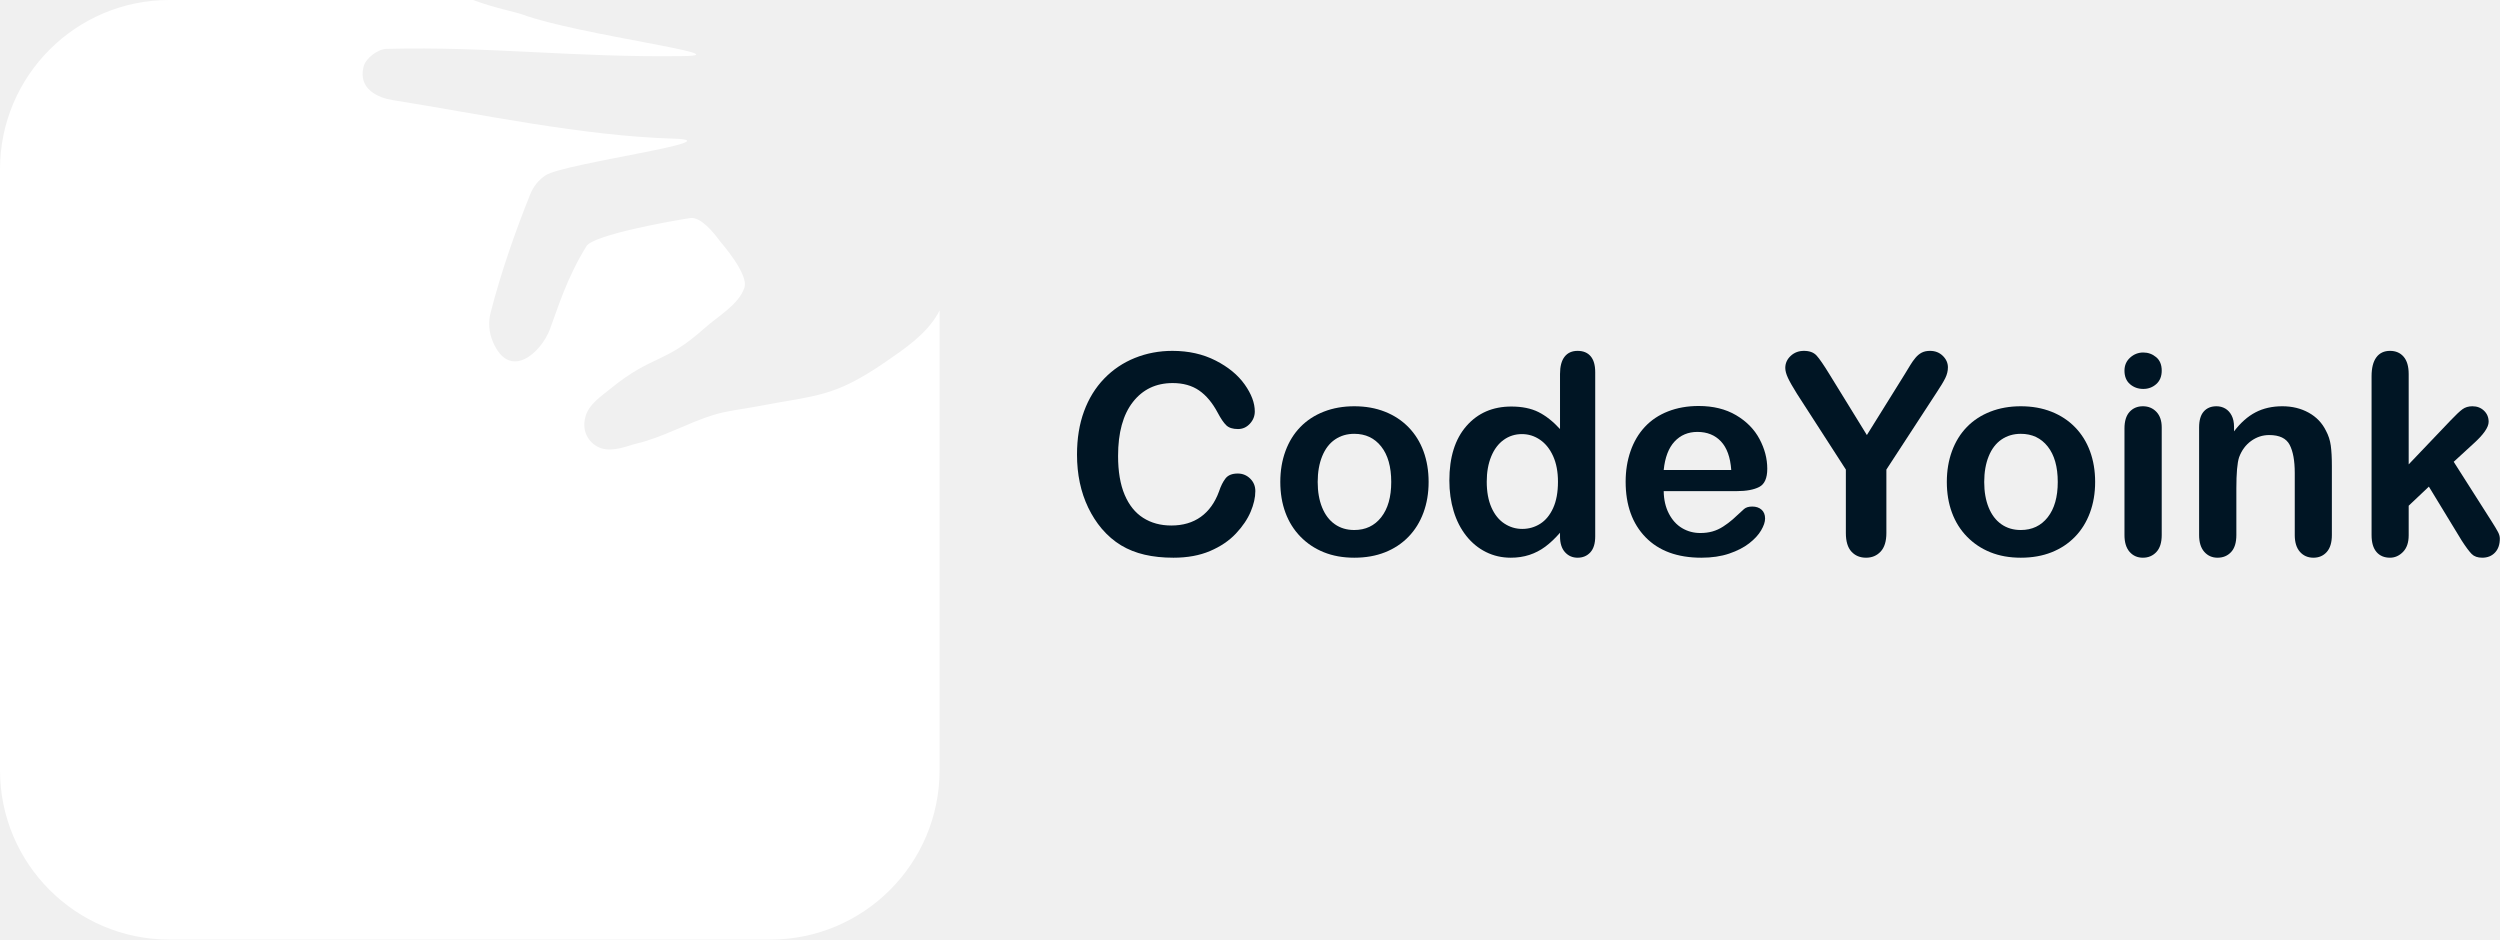
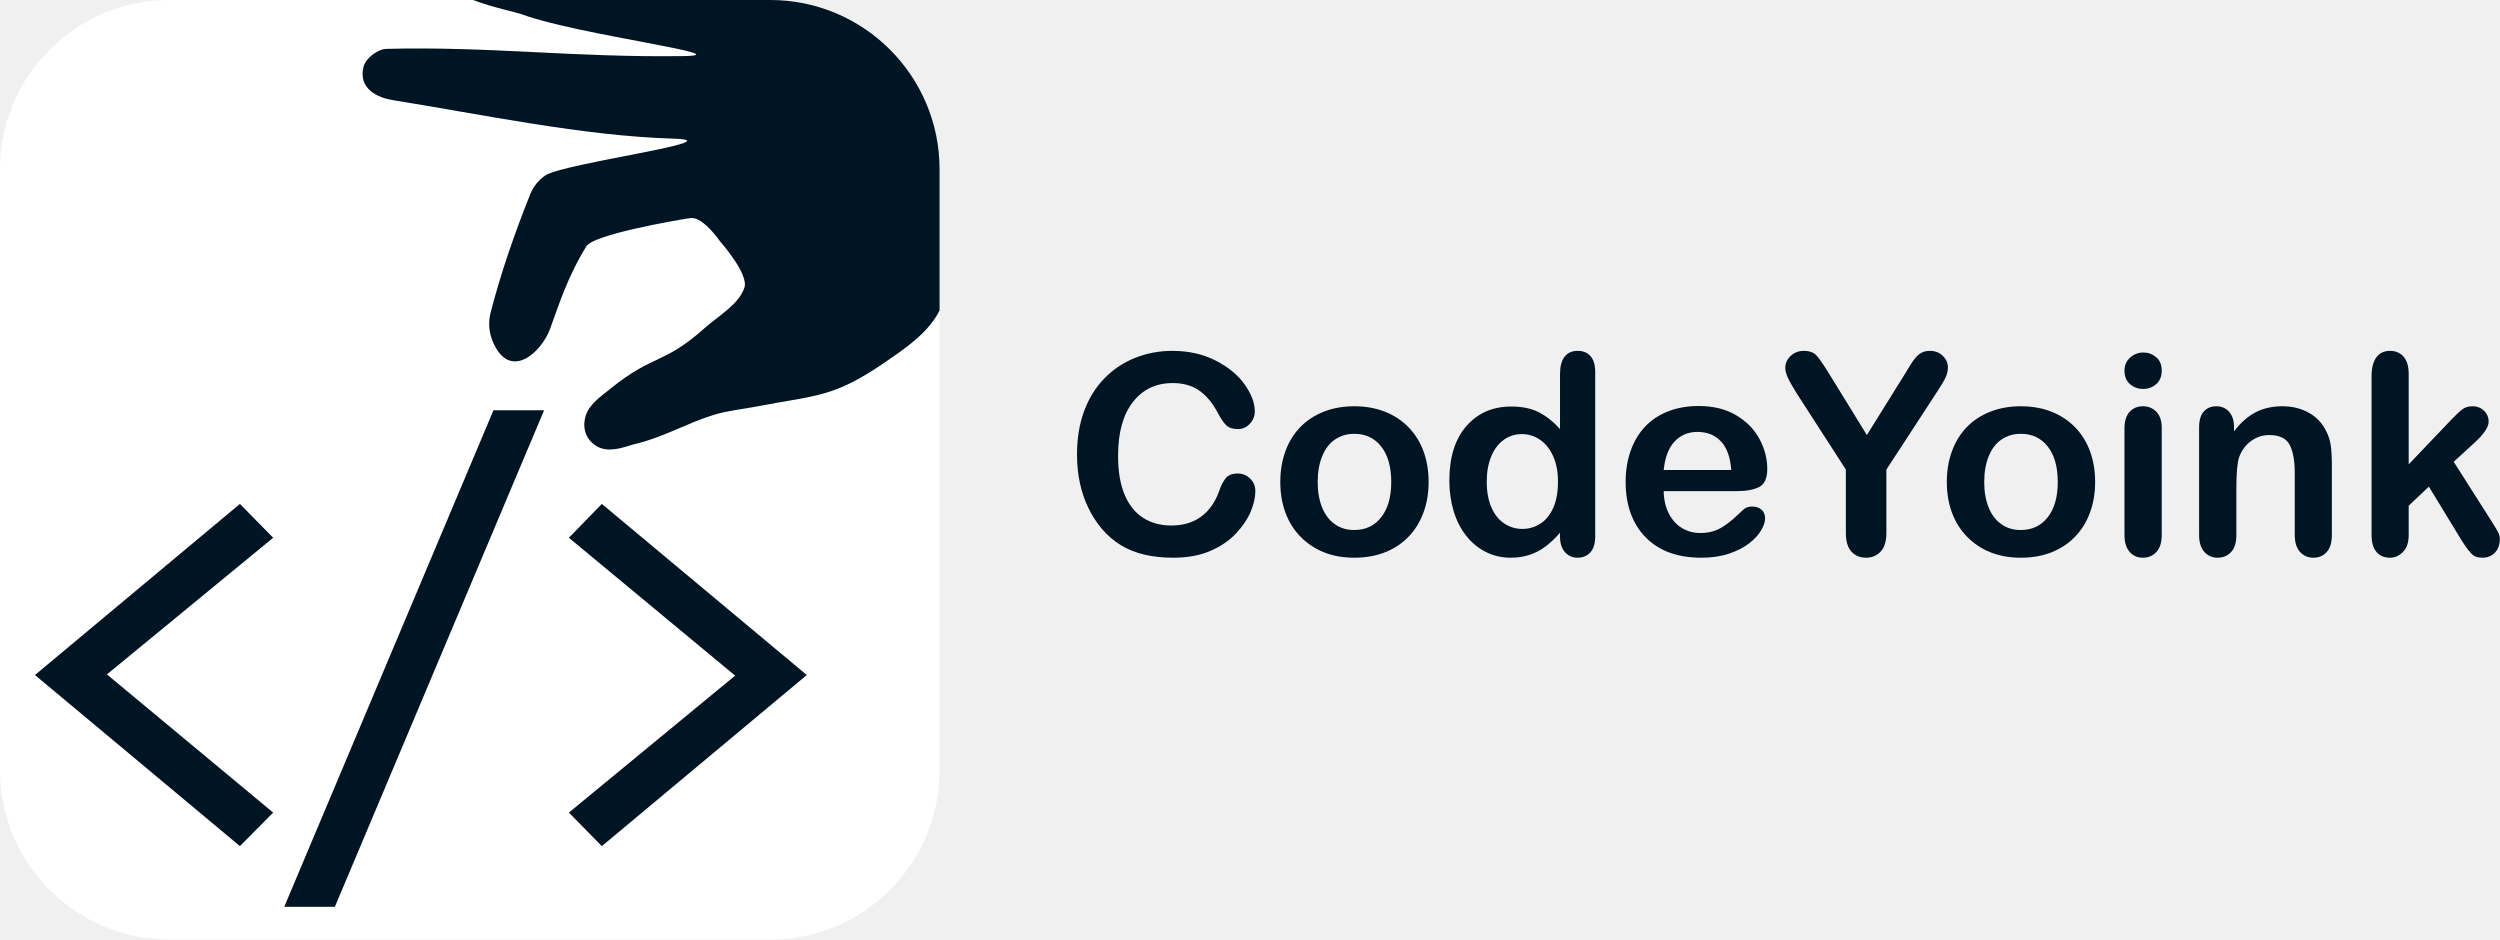
<svg xmlns="http://www.w3.org/2000/svg" width="100%" height="100%" viewBox="0 0 5368 2018" version="1.1" xml:space="preserve" style="fill-rule:evenodd;clip-rule:evenodd;stroke-linejoin:round;stroke-miterlimit:2;">
-   <path d="M1015.98,0c44.247,16.887 89.818,25.309 105.688,31.128c119.75,43.907 473.362,87.501 345.828,89.304c-236.153,3.339 -414.357,-21.093 -637.78,-15.486c-18.529,0.465 -44.337,19.964 -48.975,37.909c-12.711,49.183 32.766,67.338 61.746,71.971c191.731,30.648 409.076,77.08 603.155,82.851c135.275,4.022 -232.76,52.412 -273.918,78.572c-14.695,9.34 -26.54,24.315 -33.021,40.476c-33.257,82.93 -62.781,167.661 -85.139,254.168c-5.566,21.537 -3.805,42.844 4.931,63.302c35.892,84.053 103.341,23.609 122.403,-27.552c18.191,-48.823 35.943,-109.267 78.317,-178.107c15.181,-24.663 188.34,-55.2 222.882,-60.309c22.463,-3.322 50.803,31.6 64.097,50.009c1.17,1.62 61.891,70.003 52.26,99.274c-12.014,36.513 -56.734,61.28 -85.38,86.91c-88.698,79.358 -109.989,55.278 -202.312,130.189c-20.494,16.629 -45.715,33.294 -53.26,58.584c-10.939,36.666 11.161,61.991 33.216,69.195c26.672,8.711 56.925,-5.371 75.923,-9.87c57.203,-13.544 109.092,-44.22 165.269,-61.531c30.586,-9.425 62.804,-12.368 94.229,-18.434c126.622,-24.441 162.762,-18.062 275.147,-95.37c41.885,-28.811 86.94,-59.153 112.256,-103.238l3.902,-7.456l0,987.439c0,200.629 -162.885,363.514 -363.514,363.514l-1290.41,0c-200.629,0 -363.515,-162.885 -363.515,-363.514l-0,-1290.41c-0,-200.629 162.886,-363.515 363.515,-363.515l652.463,0Z" style="fill:#fff;" />
+   <g>
+     <path d="M1015.98,0c44.247,16.887 89.818,25.309 105.688,31.128c119.75,43.907 473.362,87.501 345.828,89.304c-236.153,3.339 -414.357,-21.093 -637.78,-15.486c-18.529,0.465 -44.337,19.964 -48.975,37.909c-12.711,49.183 32.766,67.338 61.746,71.971c191.731,30.648 409.076,77.08 603.155,82.851c135.275,4.022 -232.76,52.412 -273.918,78.572c-14.695,9.34 -26.54,24.315 -33.021,40.476c-33.257,82.93 -62.781,167.661 -85.139,254.168c-5.566,21.537 -3.805,42.844 4.931,63.302c35.892,84.053 103.341,23.609 122.403,-27.552c18.191,-48.823 35.943,-109.267 78.317,-178.107c15.181,-24.663 188.34,-55.2 222.882,-60.309c22.463,-3.322 50.803,31.6 64.097,50.009c1.17,1.62 61.891,70.003 52.26,99.274c-12.014,36.513 -56.734,61.28 -85.38,86.91c-88.698,79.358 -109.989,55.278 -202.312,130.189c-20.494,16.629 -45.715,33.294 -53.26,58.584c-10.939,36.666 11.161,61.991 33.216,69.195c26.672,8.711 56.925,-5.371 75.923,-9.87c57.203,-13.544 109.092,-44.22 165.269,-61.531c30.586,-9.425 62.804,-12.368 94.229,-18.434c126.622,-24.441 162.762,-18.062 275.147,-95.37c41.885,-28.811 86.94,-59.153 112.256,-103.238l3.902,-7.456l0,987.439c0,200.629 -162.885,363.514 -363.514,363.514l-1290.41,0c-200.629,0 -363.515,-162.885 -363.515,-363.514l-0,-1290.41c-0,-200.629 162.886,-363.515 363.515,-363.515l652.463,0Z" style="fill:#fff;" />
+     <path d="M586.535,1744.77l-71.387,72.042l-440.109,-367.413l440.109,-367.413l71.387,72.697l-356.934,293.406l356.934,296.681Z" style="fill:#001524;fill-rule:nonzero;" />
+     <path d="M1168.29,880.927l-449.279,1066.22l-108.717,-0l449.278,-1066.22l108.718,0Z" style="fill:#001524;fill-rule:nonzero;" />
+     <path d="M1221.52,1154.69l70.732,-72.697l440.109,367.413l-440.109,367.413l-70.732,-72.042l356.934,-294.061l-356.934,-296.026Z" style="fill:#001524;fill-rule:nonzero;" />
+     <path d="M1015.98,0l637.95,0c200.629,0 363.514,162.886 363.514,363.515l0,302.974l-3.902,7.456c-25.316,44.085 -70.371,74.427 -112.256,103.238c-112.385,77.308 -148.525,70.929 -275.147,95.37c-31.425,6.066 -63.643,9.009 -94.229,18.434c-56.177,17.311 -108.066,47.987 -165.269,61.531c-18.998,4.499 -49.251,18.581 -75.923,9.87c-22.055,-7.204 -44.155,-32.529 -33.216,-69.195c7.545,-25.29 32.766,-41.955 53.26,-58.584c92.323,-74.911 113.614,-50.831 202.312,-130.189c28.646,-25.63 73.366,-50.397 85.38,-86.91c9.631,-29.271 -51.09,-97.654 -52.26,-99.274c-13.294,-18.409 -41.634,-53.331 -64.097,-50.009c-34.542,5.109 -207.701,35.646 -222.882,60.309c-42.374,68.84 -60.126,129.284 -78.317,178.107c-19.062,51.161 -86.511,111.605 -122.403,27.552c-8.736,-20.458 -10.497,-41.765 -4.931,-63.302c22.358,-86.507 51.882,-171.238 85.139,-254.168c6.481,-16.161 18.326,-31.136 33.021,-40.476c41.158,-26.16 409.193,-74.55 273.918,-78.572c-194.079,-5.771 -411.424,-52.203 -603.155,-82.851c-28.98,-4.633 -74.457,-22.788 -61.746,-71.971c4.638,-17.945 30.446,-37.444 48.975,-37.909c223.423,-5.607 401.627,18.825 637.78,15.486c127.534,-1.803 -226.078,-45.397 -345.828,-89.304c-15.87,-5.819 -61.441,-14.241 -105.688,-31.128Z" style="fill:#001524;" />
+   </g>
  <path d="M2695.46,1054.55c0,13.672 -3.369,28.467 -10.107,44.385c-6.739,15.918 -17.334,31.543 -31.787,46.875c-14.454,15.332 -32.911,27.783 -55.371,37.353c-22.461,9.571 -48.633,14.356 -78.516,14.356c-22.656,-0 -43.262,-2.149 -61.817,-6.445c-18.554,-4.297 -35.4,-10.987 -50.537,-20.069c-15.136,-9.082 -29.052,-21.045 -41.748,-35.888c-11.328,-13.477 -20.996,-28.565 -29.004,-45.264c-8.007,-16.699 -14.013,-34.522 -18.017,-53.467c-4.004,-18.945 -6.006,-39.062 -6.006,-60.351c-0,-34.571 5.029,-65.528 15.088,-92.872c10.058,-27.343 24.463,-50.732 43.213,-70.166c18.75,-19.433 40.722,-34.228 65.918,-44.384c25.195,-10.157 52.051,-15.235 80.566,-15.235c34.766,0 65.723,6.934 92.871,20.801c27.149,13.867 47.949,31.006 62.403,51.416c14.453,20.41 21.679,39.697 21.679,57.861c0,9.961 -3.515,18.75 -10.547,26.368c-7.031,7.617 -15.527,11.425 -25.488,11.425c-11.133,0 -19.482,-2.636 -25.049,-7.91c-5.566,-5.273 -11.767,-14.355 -18.603,-27.246c-11.328,-21.289 -24.658,-37.207 -39.99,-47.754c-15.333,-10.547 -34.229,-15.82 -56.69,-15.82c-35.742,-0 -64.209,13.574 -85.4,40.723c-21.192,27.148 -31.787,65.722 -31.787,115.722c-0,33.399 4.687,61.182 14.062,83.35c9.375,22.168 22.656,38.72 39.844,49.658c17.187,10.938 37.305,16.406 60.351,16.406c25,0 46.143,-6.201 63.428,-18.603c17.285,-12.403 30.322,-30.615 39.111,-54.639c3.711,-11.328 8.301,-20.557 13.77,-27.685c5.469,-7.129 14.258,-10.694 26.367,-10.694c10.352,0 19.238,3.613 26.66,10.84c7.422,7.227 11.133,16.211 11.133,26.953Z" style="fill:#001524;fill-rule:nonzero;" />
  <path d="M3067.53,1034.92c0,23.828 -3.71,45.801 -11.132,65.918c-7.422,20.117 -18.164,37.403 -32.227,51.856c-14.062,14.453 -30.859,25.537 -50.391,33.252c-19.531,7.714 -41.503,11.572 -65.918,11.572c-24.218,-0 -45.996,-3.906 -65.332,-11.719c-19.335,-7.812 -36.084,-18.994 -50.244,-33.545c-14.16,-14.551 -24.902,-31.738 -32.226,-51.562c-7.324,-19.825 -10.987,-41.748 -10.987,-65.772c0,-24.219 3.711,-46.387 11.133,-66.504c7.422,-20.117 18.067,-37.304 31.934,-51.562c13.867,-14.258 30.664,-25.244 50.39,-32.959c19.727,-7.715 41.504,-11.572 65.332,-11.572c24.219,-0 46.192,3.906 65.918,11.718c19.727,7.813 36.622,18.946 50.684,33.399c14.063,14.453 24.756,31.64 32.08,51.562c7.324,19.922 10.986,41.895 10.986,65.918Zm-80.273,0c0,-32.617 -7.178,-58.008 -21.533,-76.172c-14.356,-18.164 -33.643,-27.246 -57.862,-27.246c-15.625,0 -29.394,4.053 -41.308,12.158c-11.914,8.106 -21.094,20.069 -27.539,35.889c-6.445,15.82 -9.668,34.277 -9.668,55.371c-0,20.899 3.174,39.16 9.521,54.785c6.348,15.625 15.43,27.588 27.246,35.889c11.817,8.301 25.733,12.451 41.748,12.451c24.219,0 43.506,-9.131 57.862,-27.392c14.355,-18.262 21.533,-43.506 21.533,-75.733Z" style="fill:#001524;fill-rule:nonzero;" />
  <path d="M3349.66,1151.81l0,-7.91c-10.742,12.304 -21.338,22.314 -31.787,30.029c-10.449,7.715 -21.777,13.574 -33.984,17.578c-12.207,4.004 -25.537,6.006 -39.99,6.006c-19.141,-0 -36.866,-4.053 -53.174,-12.158c-16.309,-8.106 -30.42,-19.678 -42.334,-34.717c-11.914,-15.039 -20.947,-32.715 -27.1,-53.027c-6.152,-20.313 -9.228,-42.286 -9.228,-65.918c-0,-50 12.207,-88.965 36.621,-116.895c24.414,-27.93 56.543,-41.894 96.387,-41.894c23.046,-0 42.48,3.955 58.3,11.865c15.821,7.91 31.25,20.068 46.289,36.474l0,-118.066c0,-16.406 3.272,-28.809 9.815,-37.207c6.543,-8.399 15.869,-12.598 27.978,-12.598c12.11,0 21.436,3.858 27.979,11.573c6.543,7.714 9.814,19.091 9.814,34.13l0,352.735c0,15.234 -3.515,26.66 -10.547,34.277c-7.031,7.617 -16.113,11.426 -27.246,11.426c-10.937,-0 -19.97,-3.955 -27.099,-11.865c-7.129,-7.911 -10.694,-19.19 -10.694,-33.838Zm-157.324,-117.481c0,21.68 3.369,40.137 10.108,55.371c6.738,15.235 15.966,26.709 27.685,34.424c11.719,7.715 24.512,11.572 38.379,11.572c14.063,0 26.904,-3.662 38.525,-10.986c11.621,-7.324 20.899,-18.555 27.832,-33.691c6.934,-15.137 10.401,-34.033 10.401,-56.69c-0,-21.289 -3.467,-39.599 -10.401,-54.931c-6.933,-15.332 -16.308,-27.051 -28.125,-35.157c-11.816,-8.105 -24.755,-12.158 -38.818,-12.158c-14.648,0 -27.734,4.151 -39.258,12.451c-11.523,8.301 -20.459,20.215 -26.806,35.743c-6.348,15.527 -9.522,33.544 -9.522,54.052Z" style="fill:#001524;fill-rule:nonzero;" />
  <path d="M3728.76,1054.55l-156.445,0c0.195,18.164 3.857,34.18 10.986,48.047c7.129,13.867 16.601,24.316 28.418,31.348c11.816,7.031 24.853,10.547 39.111,10.547c9.571,-0 18.311,-1.124 26.221,-3.37c7.91,-2.246 15.576,-5.761 22.998,-10.546c7.422,-4.786 14.258,-9.913 20.508,-15.381c6.25,-5.469 14.355,-12.891 24.316,-22.266c4.102,-3.516 9.961,-5.273 17.578,-5.273c8.203,-0 14.844,2.246 19.922,6.738c5.078,4.492 7.617,10.84 7.617,19.043c0,7.226 -2.832,15.674 -8.496,25.342c-5.664,9.668 -14.209,18.945 -25.634,27.832c-11.426,8.886 -25.782,16.259 -43.067,22.119c-17.285,5.859 -37.158,8.789 -59.619,8.789c-51.367,-0 -91.309,-14.649 -119.824,-43.945c-28.516,-29.297 -42.774,-69.043 -42.774,-119.239c0,-23.633 3.516,-45.556 10.547,-65.771c7.031,-20.215 17.285,-37.549 30.762,-52.002c13.476,-14.453 30.078,-25.537 49.805,-33.252c19.726,-7.715 41.601,-11.572 65.625,-11.572c31.25,-0 58.056,6.591 80.42,19.775c22.363,13.184 39.111,30.225 50.244,51.123c11.132,20.899 16.699,42.188 16.699,63.867c-0,20.117 -5.762,33.155 -17.285,39.112c-11.524,5.957 -27.735,8.935 -48.633,8.935Zm-156.445,-45.41l145.019,-0c-1.953,-27.344 -9.326,-47.803 -22.119,-61.377c-12.793,-13.574 -29.639,-20.361 -50.537,-20.361c-19.922,-0 -36.279,6.884 -49.072,20.654c-12.793,13.77 -20.557,34.131 -23.291,61.084Z" style="fill:#001524;fill-rule:nonzero;" />
  <path d="M3963.43,1144.49l-0,-136.231l-104.883,-162.598c-9.18,-14.648 -15.674,-26.074 -19.482,-34.277c-3.809,-8.203 -5.713,-15.332 -5.713,-21.387c-0,-9.961 3.857,-18.554 11.572,-25.781c7.715,-7.226 17.236,-10.84 28.564,-10.84c11.915,0 20.948,3.369 27.1,10.108c6.152,6.738 15.381,20.166 27.686,40.283l80.273,130.371l81.152,-130.371c4.883,-8.008 8.985,-14.746 12.305,-20.215c3.32,-5.469 6.983,-10.596 10.986,-15.381c4.004,-4.785 8.448,-8.447 13.331,-10.986c4.882,-2.539 10.839,-3.809 17.871,-3.809c10.937,0 20.068,3.565 27.392,10.694c7.324,7.129 10.987,15.38 10.987,24.755c-0,7.618 -1.856,15.235 -5.567,22.852c-3.711,7.617 -10.058,18.164 -19.043,31.641l-107.519,164.941l-0,136.231c-0,17.773 -4.102,31.054 -12.305,39.843c-8.203,8.789 -18.652,13.184 -31.348,13.184c-12.89,-0 -23.34,-4.346 -31.347,-13.037c-8.008,-8.692 -12.012,-22.022 -12.012,-39.99Z" style="fill:#001524;fill-rule:nonzero;" />
  <path d="M4498.69,1034.92c-0,23.828 -3.711,45.801 -11.133,65.918c-7.422,20.117 -18.164,37.403 -32.227,51.856c-14.062,14.453 -30.859,25.537 -50.39,33.252c-19.531,7.714 -41.504,11.572 -65.918,11.572c-24.219,-0 -45.996,-3.906 -65.332,-11.719c-19.336,-7.812 -36.084,-18.994 -50.244,-33.545c-14.161,-14.551 -24.903,-31.738 -32.227,-51.562c-7.324,-19.825 -10.986,-41.748 -10.986,-65.772c-0,-24.219 3.711,-46.387 11.133,-66.504c7.421,-20.117 18.066,-37.304 31.933,-51.562c13.867,-14.258 30.664,-25.244 50.391,-32.959c19.726,-7.715 41.504,-11.572 65.332,-11.572c24.219,-0 46.191,3.906 65.918,11.718c19.726,7.813 36.621,18.946 50.683,33.399c14.063,14.453 24.756,31.64 32.08,51.562c7.325,19.922 10.987,41.895 10.987,65.918Zm-80.274,0c0,-32.617 -7.177,-58.008 -21.533,-76.172c-14.355,-18.164 -33.642,-27.246 -57.861,-27.246c-15.625,0 -29.395,4.053 -41.309,12.158c-11.914,8.106 -21.094,20.069 -27.539,35.889c-6.445,15.82 -9.668,34.277 -9.668,55.371c0,20.899 3.174,39.16 9.522,54.785c6.347,15.625 15.429,27.588 27.246,35.889c11.816,8.301 25.732,12.451 41.748,12.451c24.219,0 43.506,-9.131 57.861,-27.392c14.356,-18.262 21.533,-43.506 21.533,-75.733Z" style="fill:#001524;fill-rule:nonzero;" />
  <path d="M4641.65,917.729l-0,231.152c-0,16.016 -3.809,28.125 -11.426,36.328c-7.617,8.203 -17.285,12.305 -29.004,12.305c-11.719,-0 -21.24,-4.199 -28.565,-12.598c-7.324,-8.398 -10.986,-20.41 -10.986,-36.035l0,-228.809c0,-15.82 3.662,-27.734 10.986,-35.742c7.325,-8.008 16.846,-12.011 28.565,-12.011c11.719,-0 21.387,4.003 29.004,12.011c7.617,8.008 11.426,19.141 11.426,33.399Zm-39.551,-82.617c-11.133,-0 -20.655,-3.418 -28.565,-10.254c-7.91,-6.836 -11.865,-16.504 -11.865,-29.004c0,-11.328 4.053,-20.655 12.158,-27.979c8.106,-7.324 17.53,-10.986 28.272,-10.986c10.351,-0 19.531,3.32 27.539,9.961c8.008,6.64 12.012,16.308 12.012,29.004c-0,12.304 -3.907,21.924 -11.719,28.857c-7.813,6.934 -17.09,10.401 -27.832,10.401Z" style="fill:#001524;fill-rule:nonzero;" />
  <path d="M4796.93,916.557l-0,9.668c14.062,-18.555 29.443,-32.178 46.143,-40.869c16.699,-8.692 35.888,-13.037 57.568,-13.037c21.094,-0 39.941,4.589 56.543,13.769c16.601,9.18 29.004,22.168 37.207,38.965c5.273,9.766 8.691,20.312 10.254,31.641c1.562,11.328 2.344,25.781 2.344,43.359l-0,148.828c-0,16.016 -3.663,28.125 -10.987,36.328c-7.324,8.203 -16.845,12.305 -28.564,12.305c-11.914,-0 -21.582,-4.199 -29.004,-12.598c-7.422,-8.398 -11.133,-20.41 -11.133,-36.035l0,-133.301c0,-26.367 -3.662,-46.533 -10.986,-60.498c-7.324,-13.965 -21.924,-20.947 -43.799,-20.947c-14.258,-0 -27.246,4.248 -38.965,12.744c-11.719,8.496 -20.312,20.166 -25.781,35.01c-3.906,11.914 -5.86,34.18 -5.86,66.797l0,100.195c0,16.211 -3.759,28.369 -11.279,36.475c-7.519,8.105 -17.236,12.158 -29.15,12.158c-11.524,-0 -20.996,-4.199 -28.418,-12.598c-7.422,-8.398 -11.133,-20.41 -11.133,-36.035l-0,-231.152c-0,-15.235 3.32,-26.612 9.961,-34.131c6.641,-7.52 15.723,-11.279 27.246,-11.279c7.031,-0 13.379,1.66 19.043,4.98c5.664,3.32 10.205,8.301 13.623,14.941c3.418,6.641 5.127,14.747 5.127,24.317Z" style="fill:#001524;fill-rule:nonzero;" />
  <path d="M5285.89,1160.89l-70.606,-116.016l-43.359,41.016l-0,63.574c-0,15.43 -4.053,27.295 -12.158,35.596c-8.106,8.3 -17.432,12.451 -27.979,12.451c-12.304,-0 -21.972,-4.102 -29.004,-12.305c-7.031,-8.203 -10.547,-20.312 -10.547,-36.328l0,-341.016c0,-17.773 3.418,-31.298 10.254,-40.576c6.836,-9.277 16.602,-13.916 29.297,-13.916c12.305,0 22.071,4.199 29.297,12.598c7.227,8.398 10.84,20.801 10.84,37.207l-0,193.945l89.941,-94.336c11.133,-11.718 19.629,-19.726 25.489,-24.023c5.859,-4.297 12.988,-6.445 21.386,-6.445c9.961,-0 18.262,3.173 24.903,9.521c6.64,6.348 9.961,14.307 9.961,23.877c-0,11.719 -10.84,27.344 -32.52,46.875l-42.48,38.965l82.031,128.906c6.055,9.57 10.4,16.846 13.037,21.826c2.637,4.981 3.955,9.717 3.955,14.209c0,12.696 -3.467,22.705 -10.4,30.03c-6.934,7.324 -16.065,10.986 -27.393,10.986c-9.765,-0 -17.285,-2.637 -22.558,-7.91c-5.274,-5.274 -12.403,-14.844 -21.387,-28.711Z" style="fill:#001524;fill-rule:nonzero;" />
</svg>
